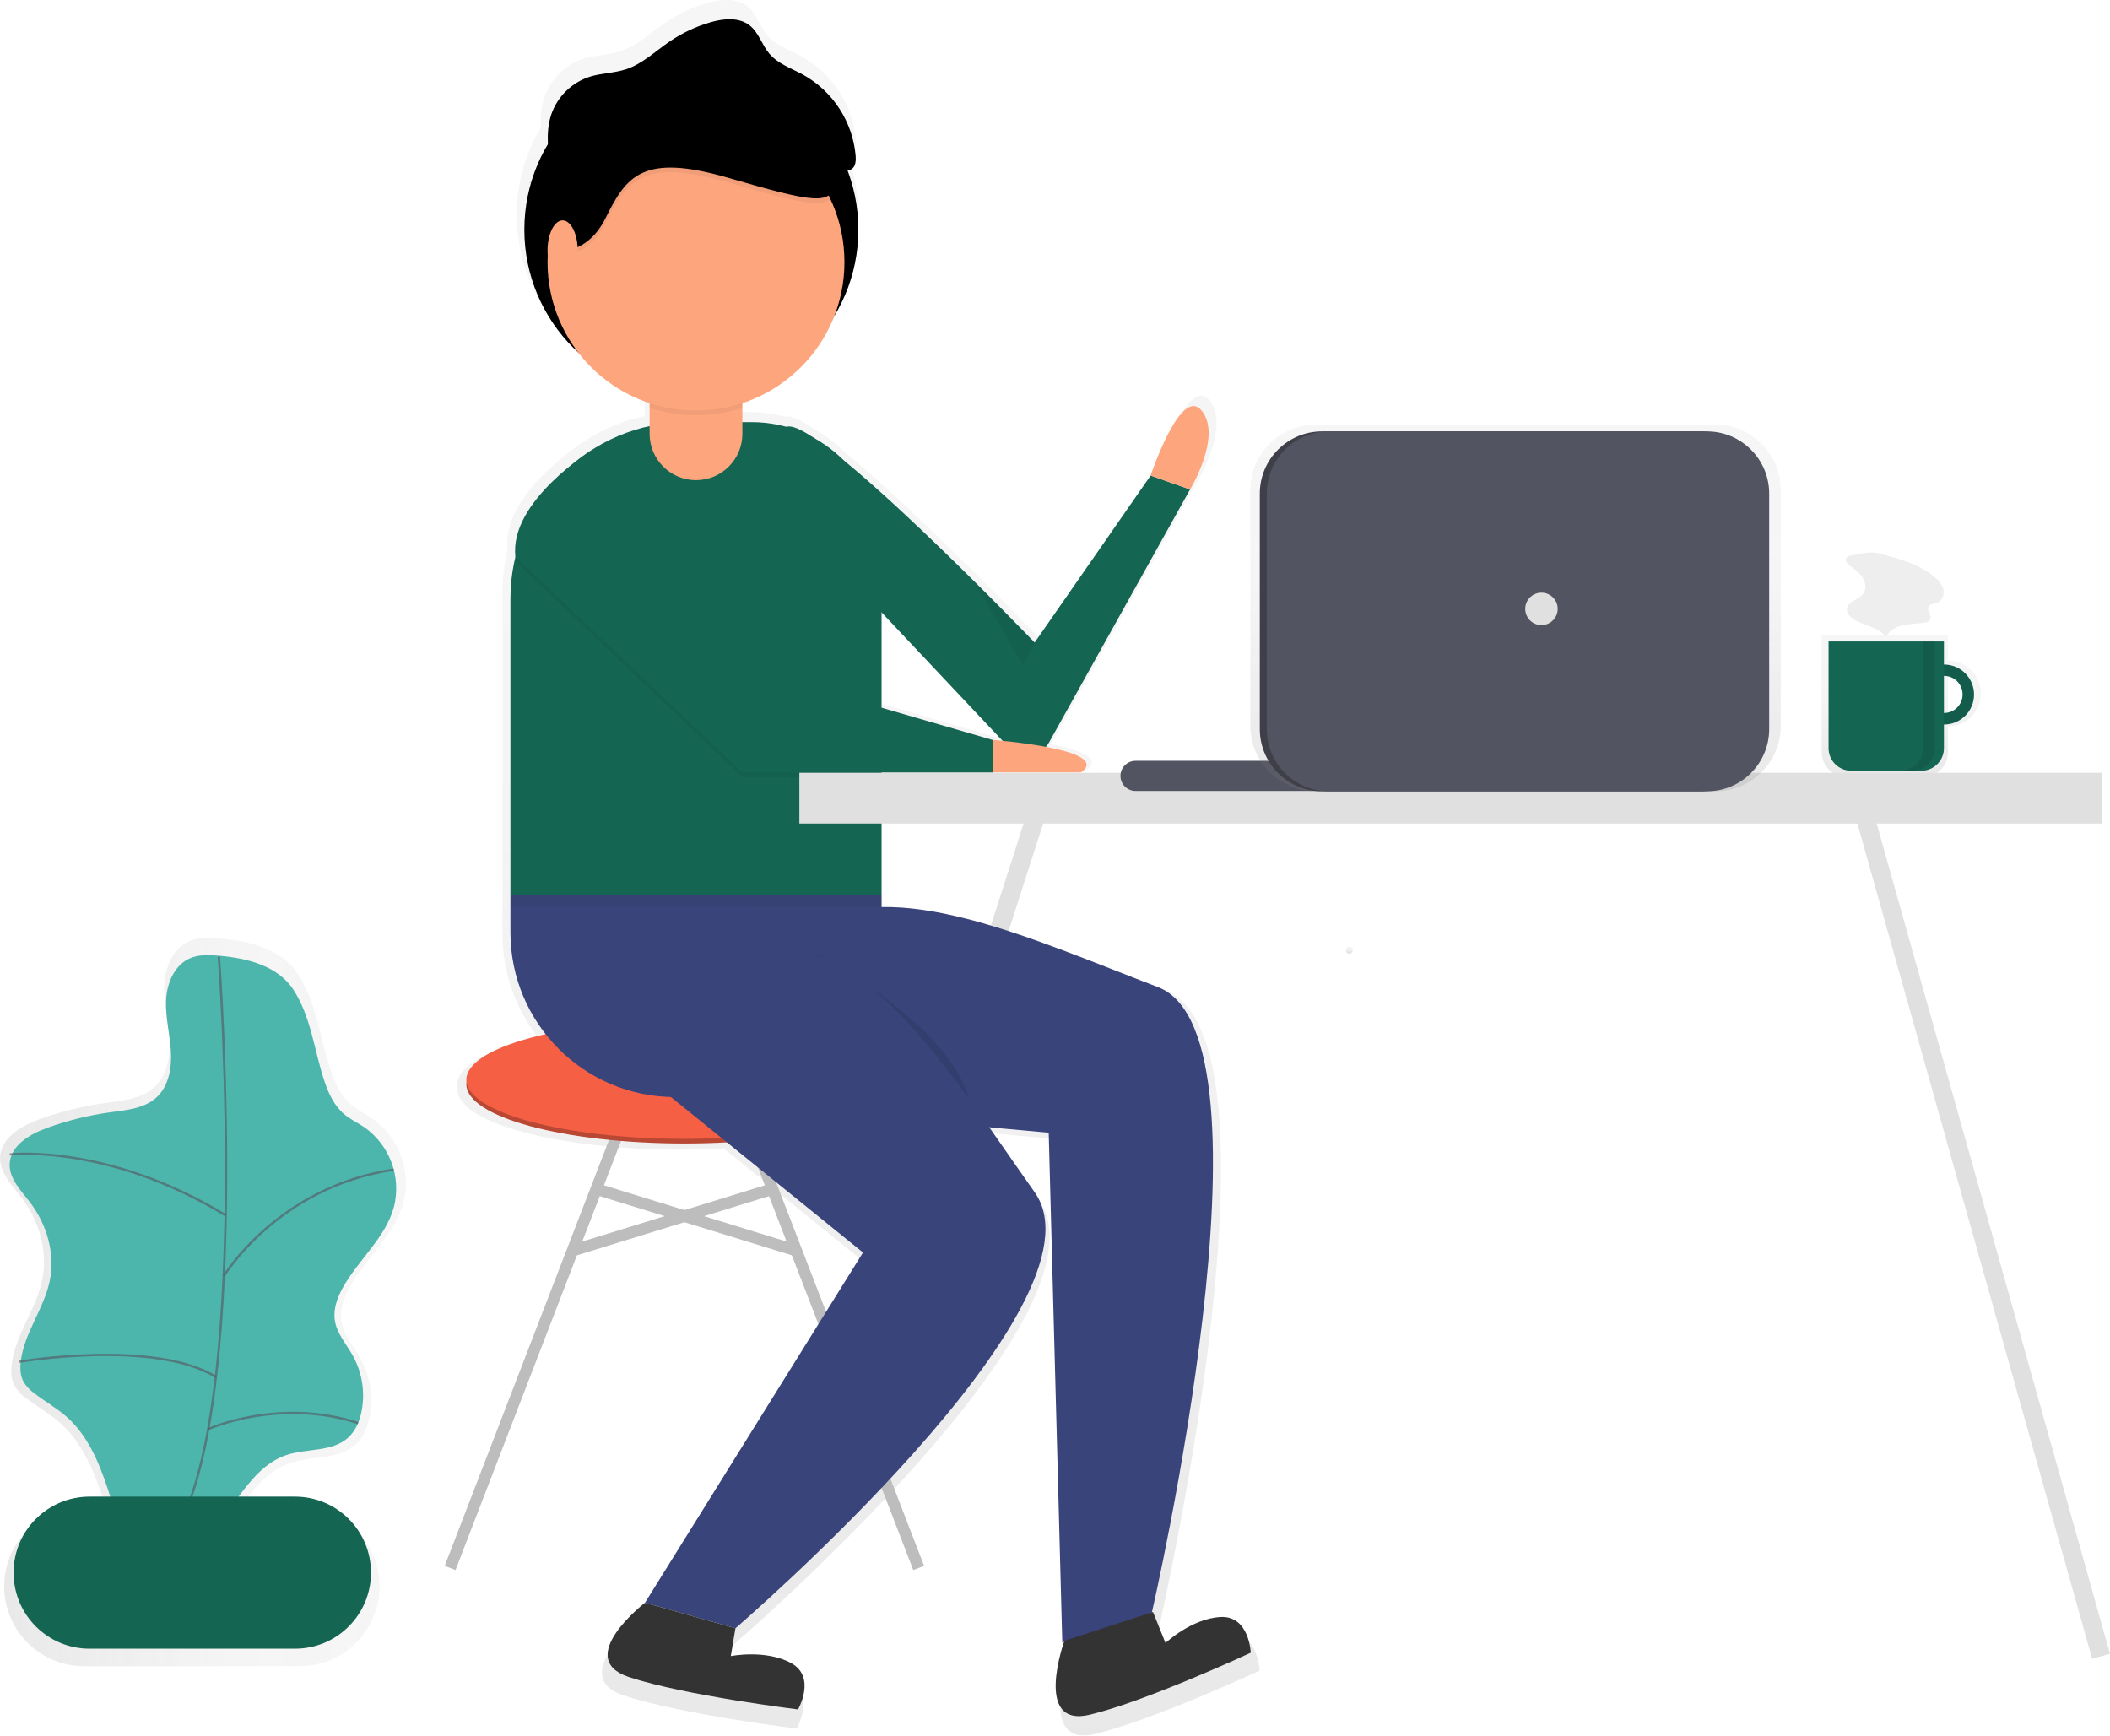
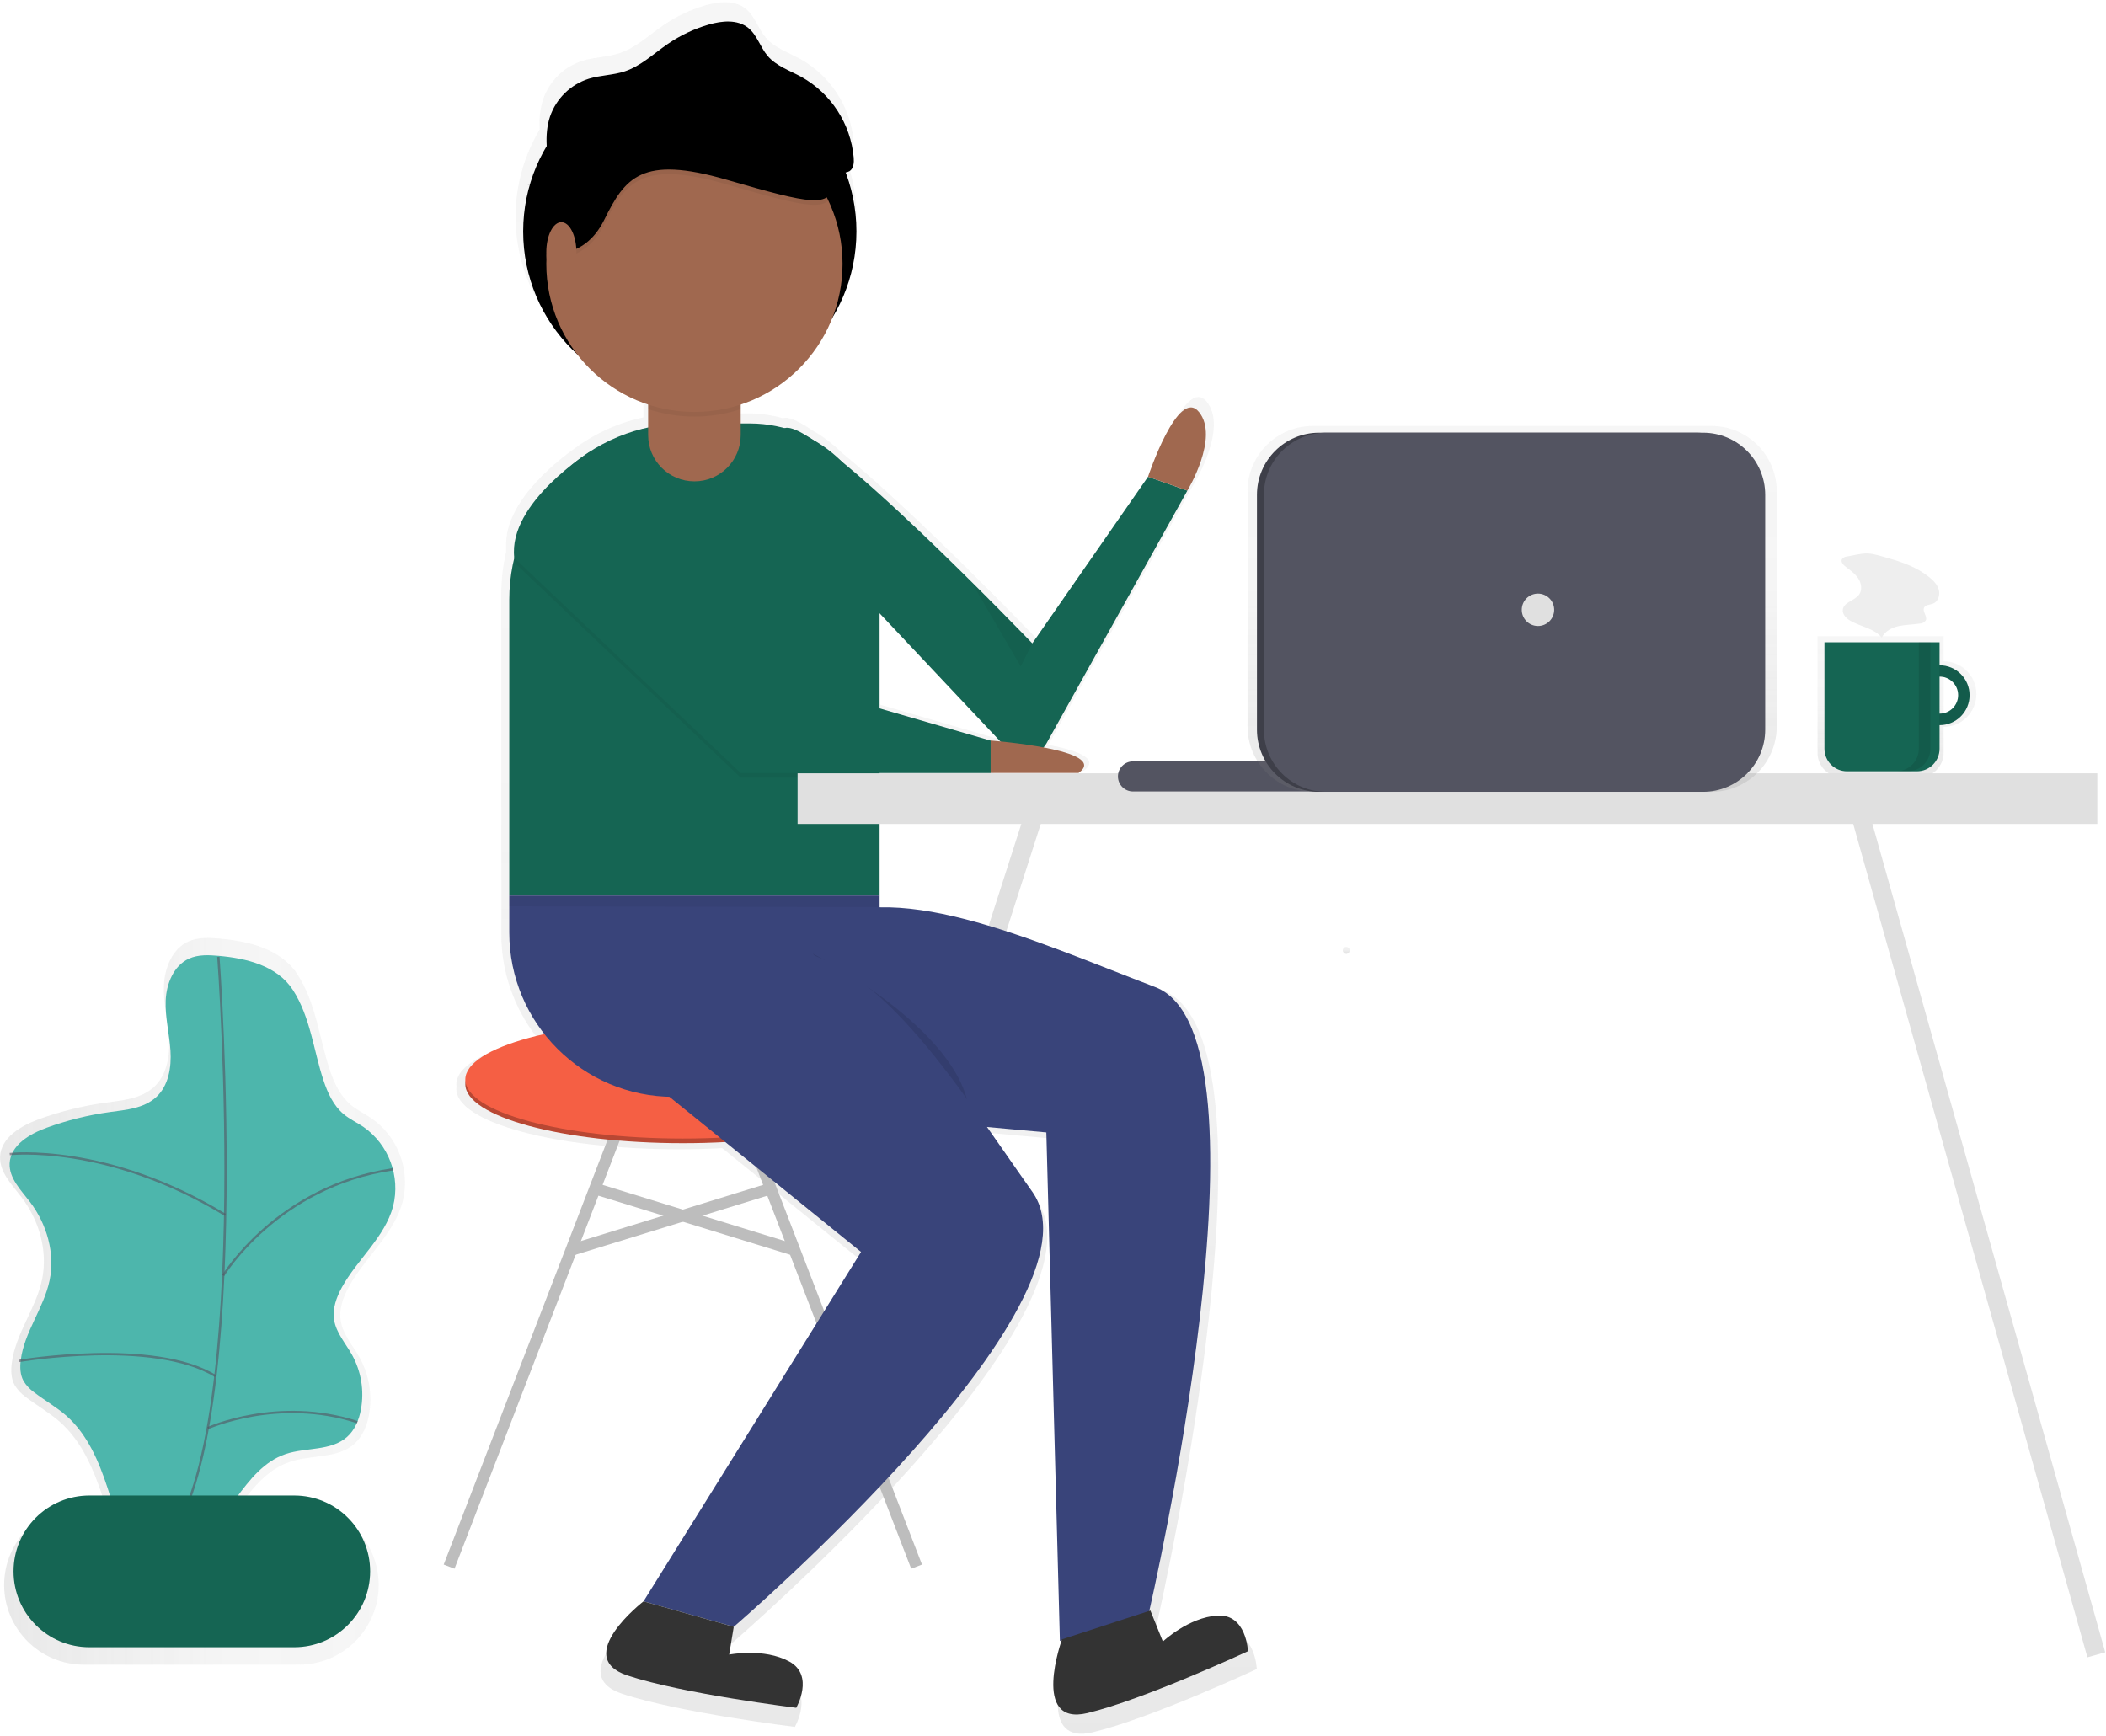
- <svg xmlns="http://www.w3.org/2000/svg" xmlns:xlink="http://www.w3.org/1999/xlink" id="98fdd3a5-2c74-40f5-a4f2-41d93d22b358" data-name="Layer 1" width="909.67" height="748.22" viewBox="0 0 909.67 748.22">
+ <svg xmlns="http://www.w3.org/2000/svg" width="910px" height="750px" viewBox="0 0 910 750" version="1.1">
  <defs>
-     <linearGradient id="d011afd7-26ae-4e21-bfb4-bf8e8278f380" x1="966.56" y1="410.81" x2="966.56" y2="349.8" gradientUnits="userSpaceOnUse">
-       <stop offset="0" stop-color="gray" stop-opacity="0.25" />
-       <stop offset="0.54" stop-color="gray" stop-opacity="0.12" />
-       <stop offset="1" stop-color="gray" stop-opacity="0.1" />
+     <linearGradient x1="50.004%" y1="100%" x2="50.004%" y2="0%" id="linearGradient-1">
+       <stop stop-color="#808080" stop-opacity="0.25" offset="0%" />
+       <stop stop-color="#808080" stop-opacity="0.12" offset="54%" />
+       <stop stop-color="#808080" stop-opacity="0.1" offset="100%" />
    </linearGradient>
-     <linearGradient id="b1272ad6-7fba-4513-8921-9c5943220b72" x1="517.02" y1="824.11" x2="517.02" y2="75.89" xlink:href="#d011afd7-26ae-4e21-bfb4-bf8e8278f380" />
-     <linearGradient id="40add73e-d2f5-4381-9257-44e56f6ed5b0" x1="146.88" y1="637.21" x2="321.94" y2="637.21" xlink:href="#d011afd7-26ae-4e21-bfb4-bf8e8278f380" />
-     <linearGradient id="44499e99-1e42-4717-8565-691e3cc41d41" x1="728.6" y1="487.08" x2="728.6" y2="484.08" xlink:href="#d011afd7-26ae-4e21-bfb4-bf8e8278f380" />
-     <linearGradient id="a8bd5eea-1591-45ad-a86c-0410ca3890b3" x1="653.39" y1="341.18" x2="653.39" y2="183.08" xlink:href="#d011afd7-26ae-4e21-bfb4-bf8e8278f380" />
+     <linearGradient x1="50.006%" y1="99.997%" x2="50.006%" y2="0.006%" id="linearGradient-2">
+       <stop stop-color="#808080" stop-opacity="0.25" offset="0%" />
+       <stop stop-color="#808080" stop-opacity="0.12" offset="54%" />
+       <stop stop-color="#808080" stop-opacity="0.1" offset="100%" />
+     </linearGradient>
+     <linearGradient x1="-0.016%" y1="49.987%" x2="100.035%" y2="49.987%" id="linearGradient-3">
+       <stop stop-color="#808080" stop-opacity="0.25" offset="0%" />
+       <stop stop-color="#808080" stop-opacity="0.12" offset="54%" />
+       <stop stop-color="#808080" stop-opacity="0.1" offset="100%" />
+     </linearGradient>
+     <linearGradient x1="50%" y1="100%" x2="50%" y2="1.89478063e-12%" id="linearGradient-4">
+       <stop stop-color="#808080" stop-opacity="0.25" offset="0%" />
+       <stop stop-color="#808080" stop-opacity="0.12" offset="54%" />
+       <stop stop-color="#808080" stop-opacity="0.1" offset="100%" />
+     </linearGradient>
  </defs>
-   <g opacity="0.7">
-     <path d="M986.71,360.7V349.8H932.24v50.39a10.62,10.62,0,0,0,10.62,10.62h33.23a10.62,10.62,0,0,0,10.62-10.62V389a14.16,14.16,0,1,0,0-28.33Zm0,22.88V366.14a8.72,8.72,0,1,1,0,17.43Z" transform="translate(-146.88 -75.89)" fill="url(#d011afd7-26ae-4e21-bfb4-bf8e8278f380)" />
+   <g id="Page-1" stroke="none" stroke-width="1" fill="none" fill-rule="evenodd">
+     <g id="hello">
+       <g id="Group" opacity="0.7" transform="translate(785, 274)" fill="url(#linearGradient-1)" fill-rule="nonzero">
+         <path d="M54.83,11.81 L54.83,0.91 L0.36,0.91 L0.36,51.3 C0.36,57.165 5.115,61.92 10.98,61.92 L44.21,61.92 C50.075,61.92 54.83,57.165 54.83,51.3 L54.83,40.11 C62.653,40.11 68.995,33.768 68.995,25.945 C68.995,18.122 62.653,11.78 54.83,11.78 L54.83,11.81 Z M54.83,34.69 L54.83,17.25 C58.014,17.142 61.003,18.779 62.627,21.52 C64.251,24.261 64.251,27.669 62.627,30.41 C61.003,33.151 58.014,34.788 54.83,34.68 L54.83,34.69 Z" id="Shape" />
+       </g>
+       <path d="M838.12,287.51 C830.979,287.51 825.19,293.299 825.19,300.44 C825.19,307.581 830.979,313.37 838.12,313.37 C845.261,313.37 851.05,307.581 851.05,300.44 C851.05,293.299 845.261,287.51 838.12,287.51 Z M838.12,308.4 C833.702,308.4 830.12,304.818 830.12,300.4 C830.12,295.982 833.702,292.4 838.12,292.4 C842.538,292.4 846.12,295.982 846.12,300.4 C846.12,304.818 842.538,308.4 838.12,308.4 Z" id="Shape" fill="#156553" fill-rule="nonzero" />
+       <path d="M838.12,287.51 C830.979,287.51 825.19,293.299 825.19,300.44 C825.19,307.581 830.979,313.37 838.12,313.37 C845.261,313.37 851.05,307.581 851.05,300.44 C851.05,293.299 845.261,287.51 838.12,287.51 Z M838.12,308.4 C833.702,308.4 830.12,304.818 830.12,300.4 C830.12,295.982 833.702,292.4 838.12,292.4 C842.538,292.4 846.12,295.982 846.12,300.4 C846.12,304.818 842.538,308.4 838.12,308.4 Z" id="Shape" fill="#000000" fill-rule="nonzero" opacity="0.1" />
+       <path d="M788.34,277.56 L838.08,277.56 L838.08,323.56 C838.08,328.945 833.715,333.31 828.33,333.31 L798.09,333.31 C792.705,333.31 788.34,328.945 788.34,323.56 L788.34,277.56 Z" id="Path" fill="#156553" />
+       <path d="M829.12,277.56 L829.12,323.56 C829.12,326.133 828.098,328.6 826.279,330.419 C824.46,332.238 821.993,333.26 819.42,333.26 L824.42,333.26 C829.777,333.26 834.12,328.917 834.12,323.56 L834.12,277.56 L829.12,277.56 Z" id="Path" fill="#000000" opacity="0.1" />
+       <path d="M798.12,240.48 C797.256,240.507 796.45,240.918 795.92,241.6 C795.27,242.78 796.45,244.12 797.53,244.93 C799.53,246.43 801.62,247.93 802.98,250 C804.34,252.07 804.76,255 803.28,257 C801.35,259.62 796.73,260.19 796.28,263.41 C795.99,265.48 797.78,267.25 799.6,268.29 C804.08,270.86 809.86,271.54 813.1,275.56 C814.44,272.8 817.45,271.2 820.44,270.56 C823.43,269.92 826.54,269.93 829.58,269.47 C830.596,269.451 831.541,268.945 832.12,268.11 C832.97,266.39 830.55,264.32 831.39,262.6 C832.03,261.28 833.89,261.39 835.25,260.86 C837.47,260 838.38,257.15 837.75,254.86 C837.12,252.57 835.34,250.77 833.47,249.3 C828.47,245.3 822.37,243.01 816.24,241.3 C813.39,240.52 810.04,239.3 807.08,239.18 C804.12,239.06 800.98,240 798.12,240.48 Z" id="Path" fill="#EEEEEE" />
+       <path d="M449.06,345.02 L345.06,669.02" id="Path" stroke="#E0E0E0" stroke-width="8" />
+       <g id="Group" opacity="0.7" transform="translate(197, 0)" fill="url(#linearGradient-2)" fill-rule="nonzero">
+         <path d="M332.64,705.51 C319.85,706.25 308.45,716.97 308.45,716.97 L302.94,703.3 L302.49,703.45 C305.18,691.67 359.96,448.73 305.12,427.79 C262.99,411.7 218.3,391.79 183.28,392.53 L183.28,335.11 L232.37,335.11 L232.37,333.11 L271.23,333.11 C278.68,327.79 267.85,324.11 255.76,321.84 C256.254,321.276 256.69,320.663 257.06,320.01 L319.3,208.34 C319.3,208.34 333.62,184.82 324.41,173.57 C315.2,162.32 301.91,202.21 301.91,202.21 L250.78,275.84 C250.78,275.84 199.12,222.03 166.34,195.28 C162.697,191.668 158.587,188.561 154.12,186.04 C148.12,181.99 143.59,179.88 141.35,180.71 L141.29,180.71 C136.314,179.331 131.174,178.632 126.01,178.63 L121.92,178.63 L121.92,170.24 C140.474,164.114 155.332,150.037 162.45,131.84 C174.139,112.479 176.292,88.823 168.29,67.67 C168.9,67.596 169.487,67.392 170.01,67.07 C171.86,65.88 172.01,63.27 171.87,61.07 C170.506,46.111 161.857,32.786 148.75,25.45 C143.57,22.62 137.63,20.66 133.81,16.16 C130.53,12.29 129.15,6.88 125.17,3.72 C120.45,-0.03 113.63,0.61 107.84,2.29 C101.394,4.156 95.287,7.039 89.75,10.83 C83.49,15.12 77.83,20.63 70.62,23.01 C65.5,24.7 59.94,24.66 54.78,26.25 C46.754,28.791 40.404,34.981 37.66,42.94 C36.355,47.142 35.859,51.553 36.2,55.94 C33.063,61.182 30.593,66.795 28.85,72.65 L27.69,73.28 L28.81,72.78 C20.829,99.717 28.875,128.848 49.55,147.87 C57.558,158.295 68.516,166.072 81,170.19 L81,180.34 C72.093,182.261 63.596,185.741 55.9,190.62 C55.9,190.62 55.25,191.02 54.13,191.78 L53.79,192.01 C46.22,197.15 20.86,215.91 21.72,236.19 C21.72,236.97 21.72,237.753 21.72,238.54 C20.336,244.399 19.634,250.399 19.63,256.42 L19.63,403.65 C19.604,419.91 25.061,435.704 35.12,448.48 C13.78,453.26 0.18,460.48 0.18,468.59 C0.282,469.253 0.282,469.927 0.18,470.59 C0.18,484.99 43.18,496.67 96.31,496.67 C102.73,496.67 109,496.5 115.07,496.17 L175.07,544.73 L78.97,699.21 C78.97,699.21 47.27,723.75 71.81,731.94 C96.35,740.13 146.47,746.26 146.47,746.26 C146.47,746.26 154.65,731.94 143.4,725.81 C132.15,719.68 116.81,722.74 116.81,722.74 L118.81,710.47 C118.81,710.47 285.51,567.29 250.74,518.21 C244.09,508.82 237.44,499.13 230.74,489.59 L256.98,491.98 L262.98,716.74 L263.73,716.5 C262.23,720.92 251.63,754.24 275.13,748.6 C300.29,742.6 346.06,721.27 346.06,721.27 C346.06,721.27 345.43,704.77 332.64,705.51 Z M232.37,318.77 L183.28,304.52 L183.28,262.52 L236.63,319.11 C234.01,318.9 232.37,318.77 232.37,318.77 Z" id="Shape" />
+       </g>
+       <circle id="Oval" fill="#000000" cx="298.06" cy="100.02" r="72" />
+       <path d="M380.06,265.02 L435.01,323.35 C437.355,325.843 440.749,327.068 444.146,326.647 C447.542,326.226 450.534,324.21 452.2,321.22 L513.06,212.03 L496.06,206.03 L446.06,278.03 C446.06,278.03 352.19,180.19 339.06,185.03 C325.93,189.87 380.06,265.02 380.06,265.02 Z" id="Path" fill="#156553" />
+       <path d="M275.06,467.02 L194.06,677.02" id="Path" stroke="#BDBDBD" stroke-width="5" />
+       <path d="M315.06,467.02 L396.06,677.02" id="Path" stroke="#BDBDBD" stroke-width="5" />
+       <ellipse id="Oval" fill="#B84733" cx="295.06" cy="468.52" rx="94" ry="25.5" />
+       <ellipse id="Oval" fill="#F55F44" cx="295.06" cy="466.52" rx="94" ry="25.5" />
+       <path d="M255.5,513.15 L344.19,540.48" id="Path" stroke="#BDBDBD" stroke-width="5" />
+       <path d="M334.61,513.15 L245.92,540.48" id="Path" stroke="#BDBDBD" stroke-width="5" />
+       <path d="M296.15,183 L324.06,183 C354.988,183 380.06,208.072 380.06,239 L380.06,387 L220.06,387 L220.06,259.11 C220.055,238.926 228.069,219.567 242.339,205.293 C256.609,191.019 275.966,183 296.15,183 Z" id="Path" fill="#156553" />
+       <path d="M220.06,387 L380.06,387 L380.06,474 L291.06,474 C251.848,474 220.06,442.212 220.06,403 L220.06,387 Z" id="Path" fill="#39447A" />
+       <path d="M222.22,243.06 L320.06,336.06 L428.06,336.06 L428.06,322.06 L335.06,295.06 L255.51,196.82 C255.51,196.82 219.38,219.11 222.22,243.06 Z" id="Path" fill="#000000" opacity="0.05" />
+       <path d="M222.22,241.06 L320.06,334.06 L428.06,334.06 L428.06,320.06 L335.06,293.06 L255.51,194.82 C255.51,194.82 219.38,217.11 222.22,241.06 Z" id="Path" fill="#156553" />
+       <path d="M428.06,320.02 C428.06,320.02 480.06,324.02 466.06,334.02 L428.06,334.02 L428.06,320.02 Z" id="Path" fill="#A0684F" />
+       <path d="M496.06,206.02 C496.06,206.02 509.06,167.02 518.06,178.02 C527.06,189.02 513.06,212.02 513.06,212.02 L496.06,206.02 Z" id="Path" fill="#A0684F" />
+       <polygon id="Path" fill="#000000" opacity="0.05" points="220.06 387.02 220.06 391.68 380.06 392.02 380.06 387.02" />
+       <path d="M344.52,479.56 L452.12,489.37 L457.98,709.11 L496.51,696.57 C496.51,696.57 554.14,447.57 499.19,426.57 C444.24,405.57 384.84,377.94 349.38,400.47 C313.92,423 344.52,479.56 344.52,479.56 Z" id="Path" fill="#39447A" />
+       <path d="M351.06,412.02 C351.06,412.02 410.06,442.02 418.06,476.02" id="Path" fill="#000000" opacity="0.1" />
+       <path d="M288.06,473.02 L372.06,541.02 L278.06,692.02 L317.06,703.02 C317.06,703.02 480.06,563.02 446.06,515.02 C412.06,467.02 378.06,411.02 336.06,410.02 C294.06,409.02 288.06,473.02 288.06,473.02 Z" id="Path" fill="#39447A" />
+       <polygon id="Path" fill="#000000" opacity="0.05" points="420.06 252.02 441.06 288.02 446.06 278.02" />
+       <path d="M278.06,692.02 C278.06,692.02 247.06,716.02 271.06,724.02 C295.06,732.02 344.06,738.02 344.06,738.02 C344.06,738.02 352.06,724.02 341.06,718.02 C330.06,712.02 315.06,715.02 315.06,715.02 L317.06,703.02 L278.06,692.02 Z" id="Path" fill="#333333" />
+       <path d="M458.88,708.43 C458.88,708.43 445.26,746.19 469.88,740.29 C494.5,734.39 539.24,713.56 539.24,713.56 C539.24,713.56 538.63,697.45 526.12,698.17 C513.61,698.89 502.47,709.37 502.47,709.37 L497.08,696 L458.88,708.43 Z" id="Path" fill="#333333" />
+       <rect id="Rectangle" fill="#A0684F" x="280.06" y="148.02" width="40" height="60" rx="20" />
+       <path d="M300.06,150.02 C289.014,150.02 280.06,158.974 280.06,170.02 L280.06,176.82 C293.051,181.094 307.069,181.094 320.06,176.82 L320.06,170.02 C320.06,164.716 317.953,159.629 314.202,155.878 C310.451,152.127 305.364,150.02 300.06,150.02 Z" id="Path" fill="#000000" opacity="0.05" />
+       <circle id="Oval" fill="#A0684F" cx="300.06" cy="114.02" r="64" />
+       <path d="M236.06,111.11 C236.06,111.11 252.06,115.23 261.06,97.05 C270.06,78.87 277.06,68.95 314.06,79.69 C351.06,90.43 358.5,91.75 360.28,81.59 C361.5,74.65 348.34,57.78 339.88,47.8 C335.76,42.93 329.03,40.02 321.88,40.02 L280.06,40.02 L255.06,51.59 L236.06,68.12 L232.06,90.44 L236.06,111.11 Z" id="Path" fill="#000000" opacity="0.05" />
+       <path d="M236.06,109.11 C236.06,109.11 252.06,113.23 261.06,95.05 C270.06,76.87 277.06,66.95 314.06,77.69 C351.06,88.43 358.5,89.75 360.28,79.59 C361.5,72.65 348.34,55.78 339.88,45.8 C335.76,40.93 329.03,38.02 321.88,38.02 L280.06,38.02 L255.06,49.59 L236.06,66.12 L232.06,88.44 L236.06,109.11 Z" id="Path" fill="#000000" />
+       <ellipse id="Oval" fill="#A0684F" cx="242.56" cy="109.02" rx="6.5" ry="13" />
+       <path d="M237.91,75.57 C236.43,67.2 234.97,58.41 237.67,50.35 C240.352,42.567 246.561,36.513 254.41,34.03 C259.41,32.48 264.89,32.51 269.9,30.86 C276.95,28.54 282.48,23.15 288.61,18.95 C294.025,15.243 299.997,12.424 306.3,10.6 C311.96,8.96 318.63,8.33 323.25,12 C327.13,15.09 328.48,20.38 331.69,24.16 C335.43,28.56 341.23,30.47 346.3,33.24 C359.122,40.424 367.575,53.471 368.89,68.11 C369.06,70.26 368.89,72.81 367.07,73.97 C365.945,74.544 364.676,74.777 363.42,74.64 C337.84,74.27 312.23,73.91 286.76,71.56 C278.84,70.83 270.91,69.91 262.96,70.21 C250.676,70.697 238.682,74.086 227.96,80.1" id="Path" fill="#000000" />
+       <g id="Group" opacity="0.7" transform="translate(0, 405)" fill="url(#linearGradient-3)">
+         <path d="M174,114.26 C177.375,100.63 172.023,86.327 160.53,78.26 C157.53,76.26 154.25,74.73 151.53,72.42 C146.97,68.58 144.36,62.91 142.48,57.24 C137.96,43.66 136.53,28.43 128.6,16.16 C121.38,4.99 107.33,1.72 94.86,0.61 C90.32,0.2 85.55,-0.01 81.4,1.87 C74.45,5.01 71.14,13.22 70.83,20.87 C70.52,28.52 72.5,36.01 73,43.61 C73.5,51.21 72.14,59.61 66.52,64.75 C60.9,69.89 52.87,70.52 45.42,71.55 C35.666,72.903 26.083,75.282 16.83,78.65 C9.06,81.48 0.41,86.58 0.04,94.84 C-0.26,101.59 5.19,106.98 9.28,112.35 C16.93,122.35 20.75,135.64 18.16,147.99 C15.52,160.56 6.69,171.35 5.08,184.1 C4.67,187.34 4.79,190.78 6.36,193.64 C7.607,195.653 9.25,197.392 11.19,198.75 C15.99,202.46 21.35,205.44 25.89,209.46 C35.36,217.85 40.49,230.02 44.44,242.04 C44.82,243.2 45.16,244.37 45.52,245.53 L36.21,245.53 C17.218,245.585 1.835,260.968 1.78,279.96 C1.835,298.952 17.218,314.335 36.21,314.39 L129.21,314.39 C148.202,314.335 163.585,298.952 163.64,279.96 C163.618,260.909 148.171,245.476 129.12,245.47 L103.66,245.47 C109.66,237.4 115.98,229.82 125.28,226.71 C134.58,223.6 145.83,225.43 153.13,218.94 C156.69,215.78 158.58,211.1 159.45,206.42 C160.991,197.943 159.55,189.194 155.37,181.66 C152.44,176.43 148.16,171.66 147.23,165.76 C146.44,160.7 148.23,155.57 150.74,151.08 C157.77,138.29 170.21,128.36 174,114.26 Z" id="Path" />
+       </g>
+       <path d="M94.49,413.06 C90.17,412.67 85.63,412.47 81.67,414.26 C75.06,417.26 71.9,425.07 71.6,432.32 C71.3,439.57 73.19,446.73 73.66,453.98 C74.13,461.23 72.84,469.2 67.49,474.11 C62.14,479.02 54.49,479.6 47.4,480.58 C38.11,481.867 28.983,484.133 20.17,487.34 C12.77,490.03 4.53,494.9 4.17,502.76 C3.89,509.19 9.07,514.32 12.97,519.43 C20.26,529 23.89,541.61 21.42,553.37 C18.9,565.37 10.49,575.62 8.97,587.76 C8.58,590.84 8.69,594.12 10.19,596.84 C11.377,598.759 12.942,600.416 14.79,601.71 C19.36,605.24 24.46,608.08 28.79,611.91 C37.79,619.91 42.69,631.49 46.45,642.91 C50.149,654.171 53.046,665.68 55.12,677.35 C62.89,672.35 72.93,672.43 81.22,668.35 C98.87,659.7 104.81,634.62 123.45,628.35 C132.27,625.4 143.02,627.13 149.97,620.95 C153.36,617.95 155.16,613.49 155.97,609.03 C157.437,600.977 156.077,592.665 152.12,585.5 C149.33,580.5 145.25,576 144.36,570.36 C143.6,565.54 145.36,560.66 147.7,556.36 C154.4,544.18 166.25,534.73 169.86,521.3 C173.092,508.308 167.993,494.666 157.03,486.98 C154.2,485.07 151.03,483.62 148.43,481.42 C144.08,477.76 141.61,472.36 139.81,466.97 C135.5,454.04 134.14,439.53 126.59,427.85 C119.74,417.23 106.36,414.11 94.49,413.06 Z" id="Path" fill="#4DB6AC" />
+       <path d="M94.36,413.5 C94.36,413.5 110.76,633.11 68.12,670.86" id="Path" stroke="#535461" opacity="0.6" />
+       <rect id="Rectangle" fill="#156553" x="5.85" y="646.27" width="154.09" height="65.57" rx="32.78" />
+       <path d="M4.21,498.74 C4.21,498.74 46.12,493.85 97.29,524.98" id="Path" stroke="#535461" opacity="0.6" />
+       <path d="M96.47,551.19 C96.47,551.19 119.76,512.67 169.76,505.3" id="Path" stroke="#535461" opacity="0.6" />
+       <path d="M8.31,588.11 C8.31,588.11 66.4,578.26 93.09,594.66" id="Path" stroke="#535461" opacity="0.6" />
+       <path d="M89.78,617.16 C89.78,617.16 120.19,603.36 154.4,614.57" id="Path" stroke="#535461" opacity="0.6" />
+       <path d="M581.72,412.19 C582.548,412.19 583.22,411.518 583.22,410.69 C583.22,409.862 582.548,409.19 581.72,409.19 C580.892,409.19 580.22,409.862 580.22,410.69 C580.22,411.518 580.892,412.19 581.72,412.19 Z" id="Path" fill="url(#linearGradient-4)" />
+       <path d="M801.82,345.02 L905.82,715.11" id="Path" stroke="#E0E0E0" stroke-width="8" />
+       <rect id="Rectangle" fill="#E0E0E0" x="344.63" y="334.18" width="561.61" height="21.88" />
+       <rect id="Rectangle" fill="#535461" x="483.06" y="329.02" width="92" height="13" rx="6.5" />
+       <g id="Group" opacity="0.7" transform="translate(539, 184)" fill="url(#linearGradient-4)">
+         <rect id="Rectangle" x="0.06" y="0.08" width="228.66" height="158.1" rx="28.22" />
+       </g>
+       <rect id="Rectangle" fill="#3E3F49" x="543.13" y="186.99" width="216.61" height="155.18" rx="26.84" />
+       <rect id="Rectangle" fill="#535461" x="546.13" y="186.99" width="216.61" height="155.18" rx="26.84" />
+       <circle id="Oval" fill="#E0E0E0" cx="664.56" cy="263.52" r="7" />
+     </g>
  </g>
-   <path d="M985,362.4a12.93,12.93,0,1,0,12.93,12.93A12.93,12.93,0,0,0,985,362.4Zm0,20.89a8,8,0,1,1,8-8A8,8,0,0,1,985,383.29Z" transform="translate(-146.88 -75.89)" fill="#156553" />
-   <path d="M985,362.4a12.93,12.93,0,1,0,12.93,12.93A12.93,12.93,0,0,0,985,362.4Zm0,20.89a8,8,0,1,1,8-8A8,8,0,0,1,985,383.29Z" transform="translate(-146.88 -75.89)" opacity="0.1" />
-   <path d="M788.34,276.56h49.74a0,0,0,0,1,0,0v46a9.75,9.75,0,0,1-9.75,9.75H798.09a9.75,9.75,0,0,1-9.75-9.75v-46A0,0,0,0,1,788.34,276.56Z" fill="#156553" />
-   <path d="M976,352.45v46a9.7,9.7,0,0,1-9.7,9.7h5a9.7,9.7,0,0,0,9.7-9.7v-46Z" transform="translate(-146.88 -75.89)" opacity="0.1" />
-   <path d="M945,315.37a2.9,2.9,0,0,0-2.2,1.12c-.65,1.18.53,2.52,1.61,3.33,2,1.5,4.09,3,5.45,5.07s1.78,5,.3,7c-1.93,2.62-6.55,3.19-7,6.41-.29,2.07,1.5,3.84,3.32,4.88,4.48,2.57,10.26,3.25,13.5,7.27,1.34-2.76,4.35-4.36,7.34-5s6.1-.63,9.14-1.09A3.16,3.16,0,0,0,979,343c.85-1.72-1.57-3.79-.73-5.51.64-1.32,2.5-1.21,3.86-1.74,2.22-.86,3.13-3.71,2.5-6s-2.41-4.09-4.28-5.56c-5-4-11.1-6.29-17.23-8-2.85-.78-6.2-2-9.16-2.12S947.86,314.89,945,315.37Z" transform="translate(-146.88 -75.89)" fill="#eee" />
-   <line x1="449.06" y1="344.02" x2="345.06" y2="668.02" fill="none" stroke="#e0e0e0" stroke-miterlimit="10" stroke-width="8" />
-   <g opacity="0.7">
-     <path d="M676.52,780.4c-12.79.74-24.19,11.46-24.19,11.46l-5.51-13.67-.45.15c2.69-11.78,57.47-254.72,2.63-275.66-42.13-16.09-86.82-36-121.84-35.26V410h49.09v-2h38.86c7.45-5.32-3.38-9-15.47-11.27a11.06,11.06,0,0,0,1.3-1.83l62.24-111.67s14.32-23.52,5.11-34.77-22.5,28.64-22.5,28.64l-51.13,73.63S543,296.92,510.22,270.17A57.47,57.47,0,0,0,498,260.93c-6-4.05-10.53-6.16-12.77-5.33l-.06,0a57.29,57.29,0,0,0-15.28-2.08H465.8v-8.39a65.61,65.61,0,0,0,40.53-38.4,73.7,73.7,0,0,0,5.84-64.17,4.26,4.26,0,0,0,1.72-.6c1.85-1.19,2-3.8,1.86-6a45.56,45.56,0,0,0-23.12-35.62c-5.18-2.83-11.12-4.79-14.94-9.29-3.28-3.87-4.66-9.28-8.64-12.44-4.72-3.75-11.54-3.11-17.33-1.43a63.06,63.06,0,0,0-18.09,8.54c-6.26,4.29-11.92,9.8-19.13,12.18-5.12,1.69-10.68,1.65-15.84,3.24a26.6,26.6,0,0,0-17.12,16.69,34.75,34.75,0,0,0-1.46,13,73.22,73.22,0,0,0-7.35,16.71l-1.16.63,1.12-.5a73.62,73.62,0,0,0,20.74,75.09,65.55,65.55,0,0,0,31.45,22.32v10.15a77.33,77.33,0,0,0-25.1,10.28h0s-.65.4-1.77,1.16l-.34.23c-7.57,5.14-32.93,23.9-32.07,44.18q0,1.17,0,2.35a78,78,0,0,0-2.09,17.88V478.54A72.28,72.28,0,0,0,379,523.37c-21.34,4.78-34.94,12-34.94,20.11a6.55,6.55,0,0,1,0,2c0,14.4,43,26.08,96.13,26.08,6.42,0,12.69-.17,18.76-.5l60,48.56L422.85,774.1s-31.7,24.54-7.16,32.73,74.66,14.32,74.66,14.32,8.18-14.32-3.07-20.45-26.59-3.07-26.59-3.07l2-12.27s166.7-143.18,131.93-192.26c-6.65-9.39-13.3-19.08-20-28.62l26.24,2.39,6,224.76.75-.24c-1.5,4.42-12.1,37.74,11.4,32.1,25.16-6,70.93-27.33,70.93-27.33S689.31,779.66,676.52,780.4ZM576.25,393.66l-49.09-14.25v-42L580.51,394C577.89,393.79,576.25,393.66,576.25,393.66Z" transform="translate(-146.88 -75.89)" fill="url(#b1272ad6-7fba-4513-8921-9c5943220b72)" />
-   </g>
-   <circle cx="298.06" cy="99.02" r="72" />
-   <path d="M526.94,339.91l54.95,58.33a10.73,10.73,0,0,0,17.19-2.13l60.86-109.19-17-6-50,72s-93.87-97.84-107-93S526.94,339.91,526.94,339.91Z" transform="translate(-146.88 -75.89)" fill="#156553" />
-   <line x1="275.06" y1="466.02" x2="194.06" y2="676.02" fill="none" stroke="#bdbdbd" stroke-miterlimit="10" stroke-width="5" />
-   <line x1="315.06" y1="466.02" x2="396.06" y2="676.02" fill="none" stroke="#bdbdbd" stroke-miterlimit="10" stroke-width="5" />
-   <ellipse cx="295.06" cy="467.52" rx="94" ry="25.5" fill="#b84733" />
-   <ellipse cx="295.06" cy="465.52" rx="94" ry="25.5" fill="#f55f44" />
-   <line x1="255.5" y1="512.15" x2="344.19" y2="539.48" fill="none" stroke="#bdbdbd" stroke-miterlimit="10" stroke-width="5" />
-   <line x1="334.61" y1="512.15" x2="245.92" y2="539.48" fill="none" stroke="#bdbdbd" stroke-miterlimit="10" stroke-width="5" />
-   <path d="M296.15,182h27.91a56,56,0,0,1,56,56V386a0,0,0,0,1,0,0h-160a0,0,0,0,1,0,0V258.11A76.09,76.09,0,0,1,296.15,182Z" fill="#156553" />
-   <path d="M220.06,386h160a0,0,0,0,1,0,0v87a0,0,0,0,1,0,0h-89a71,71,0,0,1-71-71V386A0,0,0,0,1,220.06,386Z" fill="#39447a" />
-   <path d="M369.1,317.95l97.84,93h108v-14l-93-27-79.55-98.24S366.26,294,369.1,317.95Z" transform="translate(-146.88 -75.89)" opacity="0.05" />
-   <path d="M369.1,315.95l97.84,93h108v-14l-93-27-79.55-98.24S366.26,292,369.1,315.95Z" transform="translate(-146.88 -75.89)" fill="#156553" />
-   <path d="M574.94,394.91s52,4,38,14h-38Z" transform="translate(-146.88 -75.89)" fill="#fda57d" />
-   <path d="M642.94,280.91s13-39,22-28-5,34-5,34Z" transform="translate(-146.88 -75.89)" fill="#fda57d" />
-   <polygon points="220.06 386.02 220.06 390.68 380.06 391.02 380.06 386.02 220.06 386.02" opacity="0.05" />
-   <path d="M491.4,554.45,599,564.26,604.86,784l38.53-12.54s57.63-249,2.68-270-114.35-48.63-149.81-26.1S491.4,554.45,491.4,554.45Z" transform="translate(-146.88 -75.89)" fill="#39447a" />
-   <path d="M497.94,486.91s59,30,67,64" transform="translate(-146.88 -75.89)" opacity="0.1" />
-   <path d="M434.94,547.91l84,68-94,151,39,11s163-140,129-188-68-104-110-105S434.94,547.91,434.94,547.91Z" transform="translate(-146.88 -75.89)" fill="#39447a" />
-   <polygon points="420.06 251.02 441.06 287.02 446.06 277.02 420.06 251.02" opacity="0.05" />
-   <path d="M424.94,766.91s-31,24-7,32,73,14,73,14,8-14-3-20-26-3-26-3l2-12Z" transform="translate(-146.88 -75.89)" fill="#333" />
-   <path d="M605.76,783.32s-13.62,37.76,11,31.86,69.36-26.73,69.36-26.73-.61-16.11-13.12-15.39-23.65,11.2-23.65,11.2l-5.39-13.37Z" transform="translate(-146.88 -75.89)" fill="#333" />
-   <rect x="280.06" y="147.02" width="40" height="60" rx="20" ry="20" fill="#fda57d" />
-   <path d="M446.94,224.91a20,20,0,0,0-20,20v6.8a64,64,0,0,0,40,0v-6.8A20,20,0,0,0,446.94,224.91Z" transform="translate(-146.88 -75.89)" opacity="0.05" />
-   <circle cx="300.06" cy="113.02" r="64" fill="#fda57d" />
-   <path d="M382.94,186s16,4.12,25-14.06,16-28.1,53-17.36,44.44,12.06,46.22,1.9c1.22-6.94-11.94-23.81-20.4-33.79-4.12-4.87-10.85-7.78-18-7.78H426.94l-25,11.57-19,16.53-4,22.32Z" transform="translate(-146.88 -75.89)" opacity="0.05" />
-   <path d="M382.94,184s16,4.12,25-14.06,16-28.1,53-17.36,44.44,12.06,46.22,1.9c1.22-6.94-11.94-23.81-20.4-33.79-4.12-4.87-10.85-7.78-18-7.78H426.94l-25,11.57-19,16.53-4,22.32Z" transform="translate(-146.88 -75.89)" />
-   <ellipse cx="242.56" cy="108.02" rx="6.5" ry="13" fill="#fda57d" />
-   <path d="M384.79,150.46c-1.48-8.37-2.94-17.16-.24-25.22a26,26,0,0,1,16.74-16.32c5-1.55,10.48-1.52,15.49-3.17,7.05-2.32,12.58-7.71,18.71-11.91a61.66,61.66,0,0,1,17.69-8.35c5.66-1.64,12.33-2.27,16.95,1.4,3.88,3.09,5.23,8.38,8.44,12.16,3.74,4.4,9.54,6.31,14.61,9.08A44.54,44.54,0,0,1,515.77,143c.17,2.15,0,4.7-1.82,5.86a6.48,6.48,0,0,1-3.65.67c-25.58-.37-51.19-.73-76.66-3.08-7.92-.73-15.85-1.65-23.8-1.35a77.85,77.85,0,0,0-35,9.89" transform="translate(-146.88 -75.89)" />
-   <g opacity="0.7">
-     <path d="M320.88,594.15a34,34,0,0,0-13.47-36c-3-2-6.28-3.53-9-5.84-4.56-3.84-7.17-9.51-9.05-15.18-4.52-13.58-5.95-28.81-13.88-41.08-7.22-11.17-21.27-14.44-33.74-15.55-4.54-.41-9.31-.62-13.46,1.26-6.95,3.14-10.26,11.35-10.57,19s1.67,15.14,2.17,22.74-.86,16-6.48,21.14-13.65,5.77-21.1,6.8a139.71,139.71,0,0,0-28.59,7.1c-7.77,2.83-16.42,7.93-16.79,16.19-.3,6.75,5.15,12.14,9.24,17.51,7.65,10,11.47,23.29,8.88,35.64-2.64,12.57-11.47,23.36-13.08,36.11-.41,3.24-.29,6.68,1.28,9.54a17.45,17.45,0,0,0,4.83,5.11c4.8,3.71,10.16,6.69,14.7,10.71,9.47,8.39,14.6,20.56,18.55,32.58.38,1.16.72,2.33,1.08,3.49h-9.31a34.53,34.53,0,0,0-34.43,34.43h0a34.53,34.53,0,0,0,34.43,34.43h93a34.53,34.53,0,0,0,34.43-34.43h0A34.53,34.53,0,0,0,276,725.36H250.54c6-8.07,12.32-15.65,21.62-18.76s20.55-1.28,27.85-7.77c3.56-3.16,5.45-7.84,6.32-12.52a37.29,37.29,0,0,0-4.08-24.76c-2.93-5.23-7.21-10-8.14-15.9-.79-5.06,1-10.19,3.51-14.68C304.65,618.18,317.09,608.25,320.88,594.15Z" transform="translate(-146.88 -75.89)" fill="url(#40add73e-d2f5-4381-9257-44e56f6ed5b0)" />
-   </g>
-   <path d="M241.37,487.95c-4.32-.39-8.86-.59-12.82,1.2-6.61,3-9.77,10.81-10.07,18.06s1.59,14.41,2.06,21.66-.82,15.22-6.17,20.13-13,5.49-20.09,6.47a133,133,0,0,0-27.23,6.76c-7.4,2.69-15.64,7.56-16,15.42-.28,6.43,4.9,11.56,8.8,16.67,7.29,9.57,10.92,22.18,8.45,33.94-2.52,12-10.93,22.25-12.45,34.39-.39,3.08-.28,6.36,1.22,9.08a16.61,16.61,0,0,0,4.6,4.87c4.57,3.53,9.67,6.37,14,10.2,9,8,13.9,19.58,17.66,31A251.28,251.28,0,0,1,202,752.24c7.77-5,17.81-4.92,26.1-9,17.65-8.65,23.59-33.73,42.23-40,8.82-2.95,19.57-1.22,26.52-7.4,3.39-3,5.19-7.46,6-11.92A35.51,35.51,0,0,0,299,660.39c-2.79-5-6.87-9.5-7.76-15.14-.76-4.82,1-9.7,3.34-14,6.7-12.18,18.55-21.63,22.16-35.06a32.37,32.37,0,0,0-12.83-34.32c-2.83-1.91-6-3.36-8.6-5.56-4.35-3.66-6.82-9.06-8.62-14.45-4.31-12.93-5.67-27.44-13.22-39.12C266.62,492.12,253.24,489,241.37,487.95Z" transform="translate(-146.88 -75.89)" fill="#4db6ac" />
-   <path d="M241.24,488.39S257.64,708,215,745.75" transform="translate(-146.88 -75.89)" fill="none" stroke="#535461" stroke-miterlimit="10" opacity="0.6" />
-   <rect x="5.85" y="645.27" width="154.09" height="65.57" rx="32.78" ry="32.78" fill="#156553" />
-   <path d="M151.09,573.63s41.91-4.89,93.08,26.24" transform="translate(-146.88 -75.89)" fill="none" stroke="#535461" stroke-miterlimit="10" opacity="0.6" />
-   <path d="M243.35,626.08s23.29-38.52,73.29-45.89" transform="translate(-146.88 -75.89)" fill="none" stroke="#535461" stroke-miterlimit="10" opacity="0.6" />
-   <path d="M155.19,663s58.09-9.85,84.78,6.55" transform="translate(-146.88 -75.89)" fill="none" stroke="#535461" stroke-miterlimit="10" opacity="0.6" />
-   <path d="M236.66,692.05s30.41-13.8,64.62-2.59" transform="translate(-146.88 -75.89)" fill="none" stroke="#535461" stroke-miterlimit="10" opacity="0.6" />
-   <path d="M728.6,487.08a1.5,1.5,0,0,0,0-3,1.5,1.5,0,0,0,0,3Z" transform="translate(-146.88 -75.89)" fill="url(#44499e99-1e42-4717-8565-691e3cc41d41)" />
-   <line x1="801.82" y1="344.02" x2="905.82" y2="714.11" fill="none" stroke="#e0e0e0" stroke-miterlimit="10" stroke-width="8" />
-   <rect x="344.63" y="333.18" width="561.61" height="21.88" fill="#e0e0e0" />
-   <rect x="483.06" y="328.02" width="92" height="13" rx="6.5" ry="6.5" fill="#535461" />
-   <g opacity="0.7">
-     <rect x="539.06" y="183.08" width="228.66" height="158.1" rx="28.22" ry="28.22" fill="url(#a8bd5eea-1591-45ad-a86c-0410ca3890b3)" />
-   </g>
-   <rect x="543.13" y="185.99" width="216.61" height="155.18" rx="26.84" ry="26.84" fill="#3e3f49" />
-   <rect x="546.13" y="185.99" width="216.61" height="155.18" rx="26.84" ry="26.84" fill="#535461" />
-   <circle cx="664.56" cy="262.52" r="7" fill="#e0e0e0" />
</svg>
